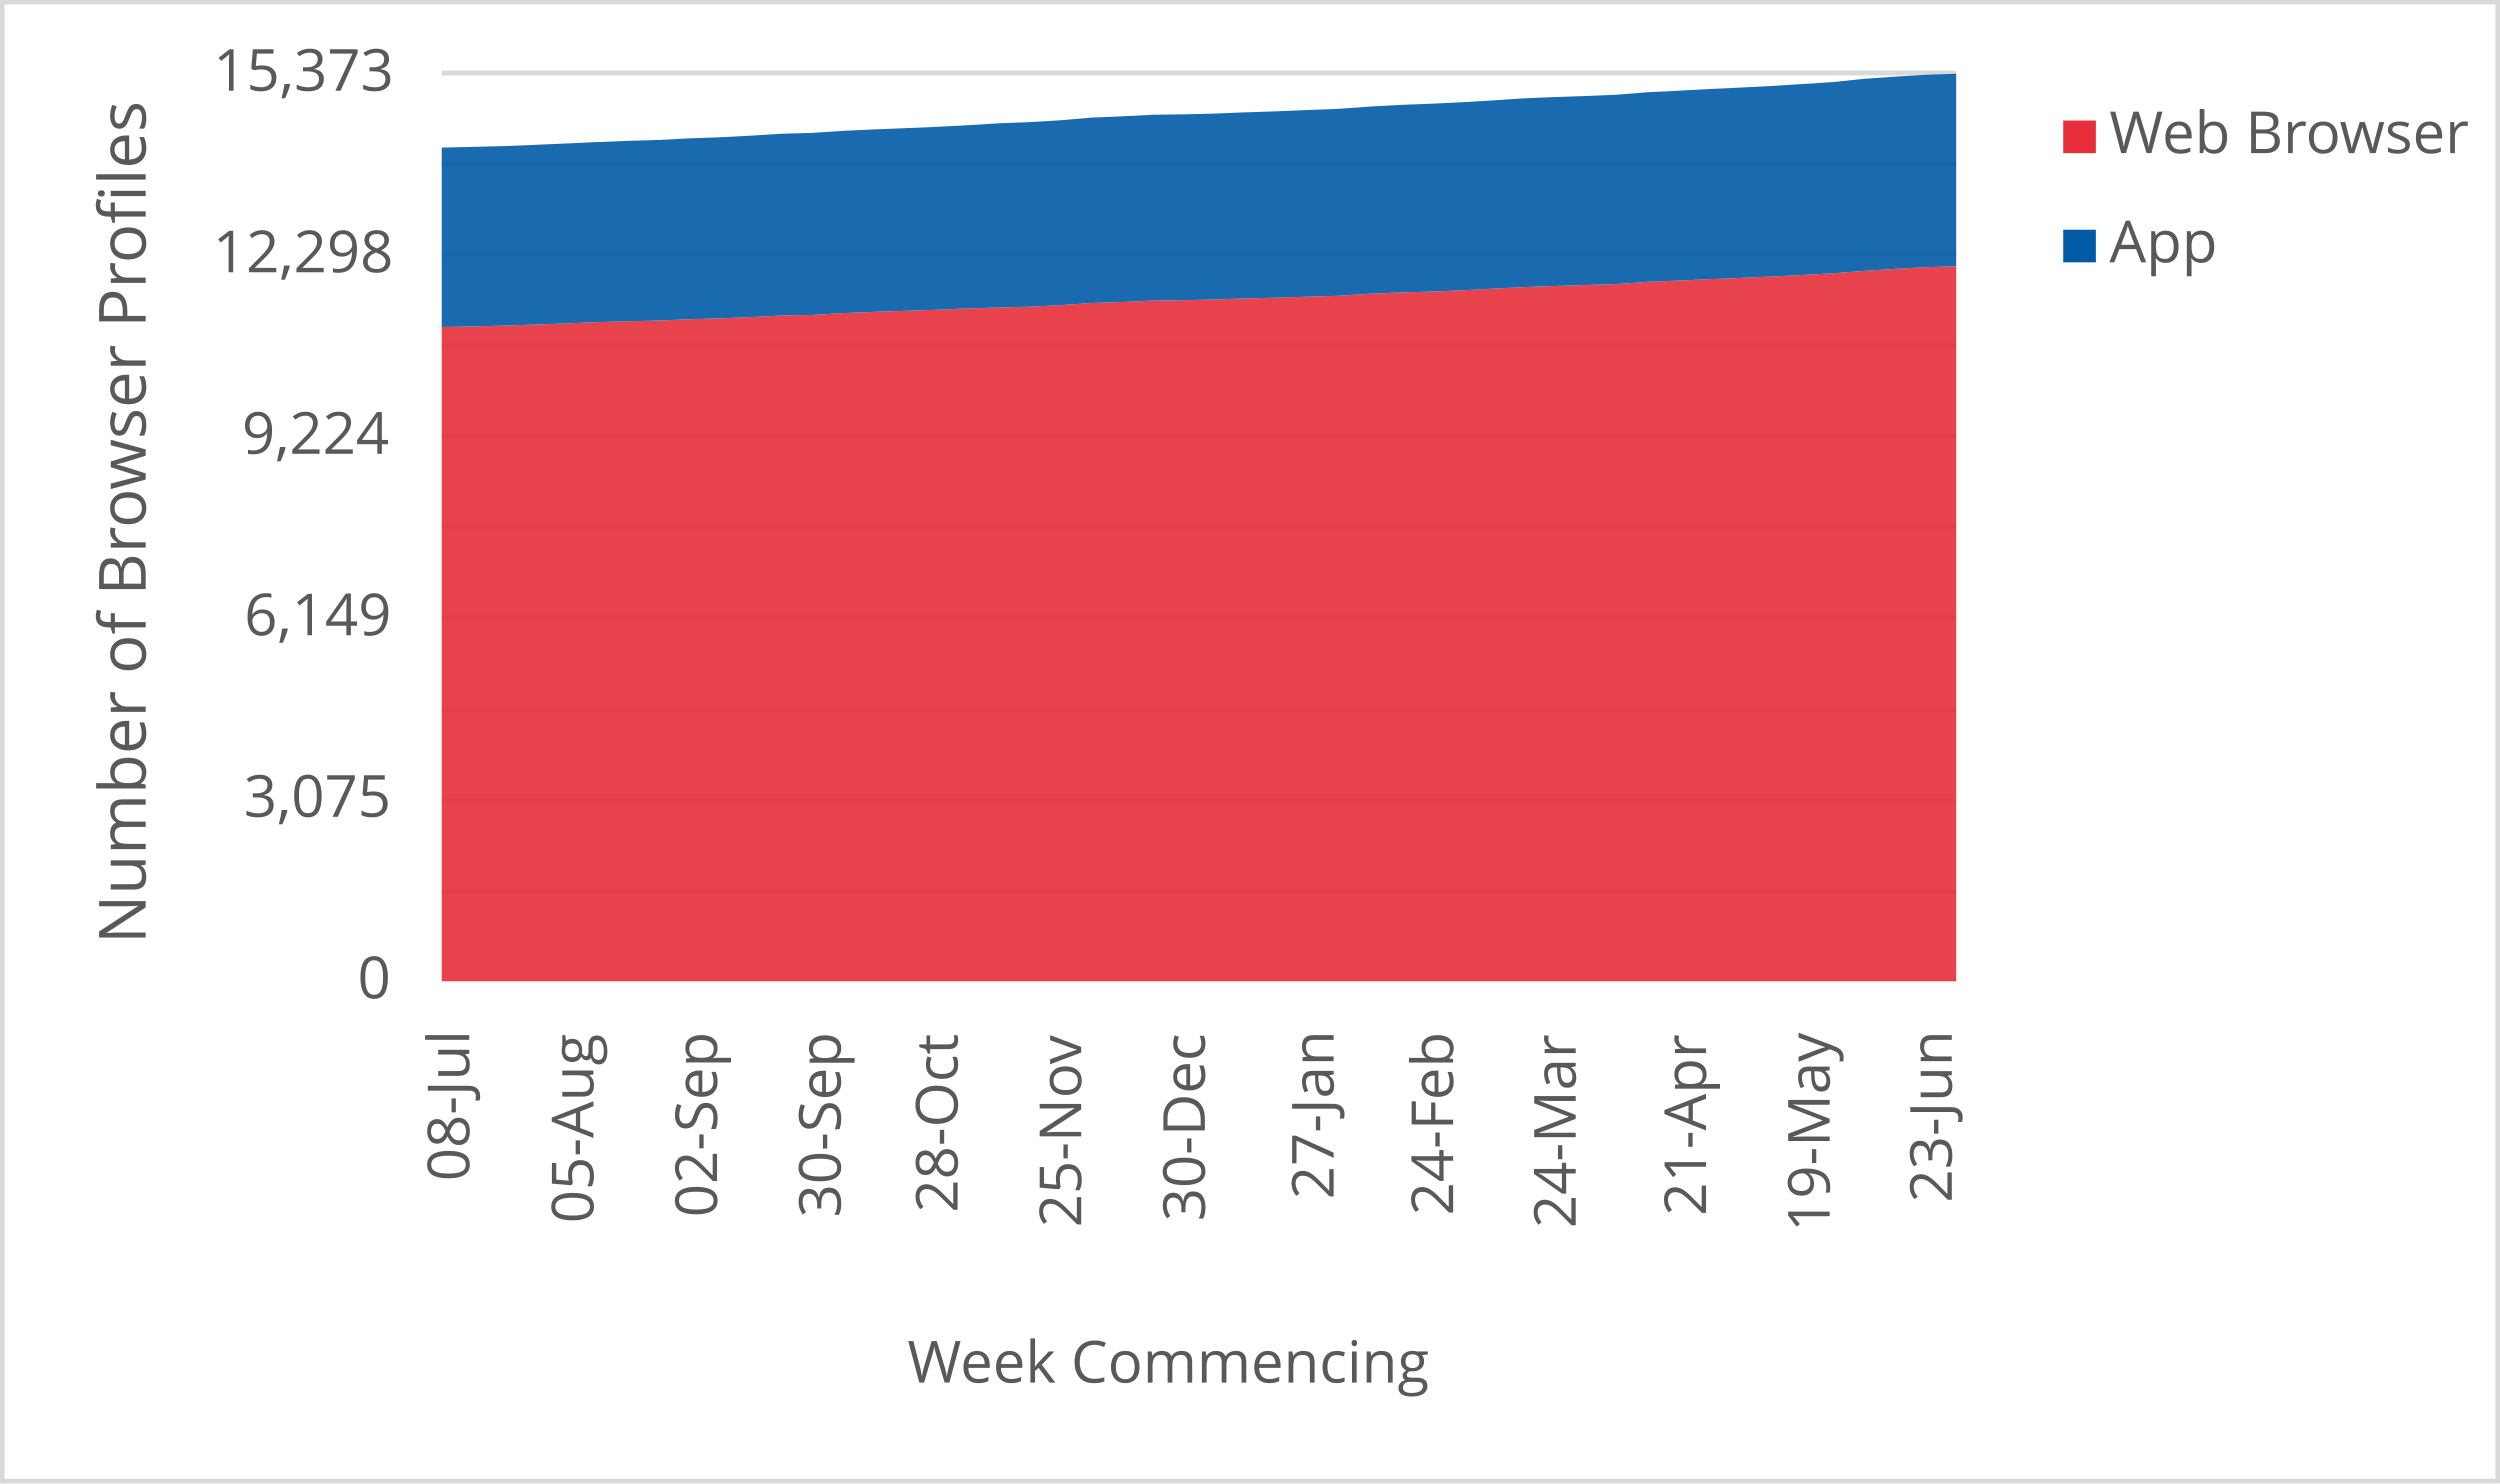
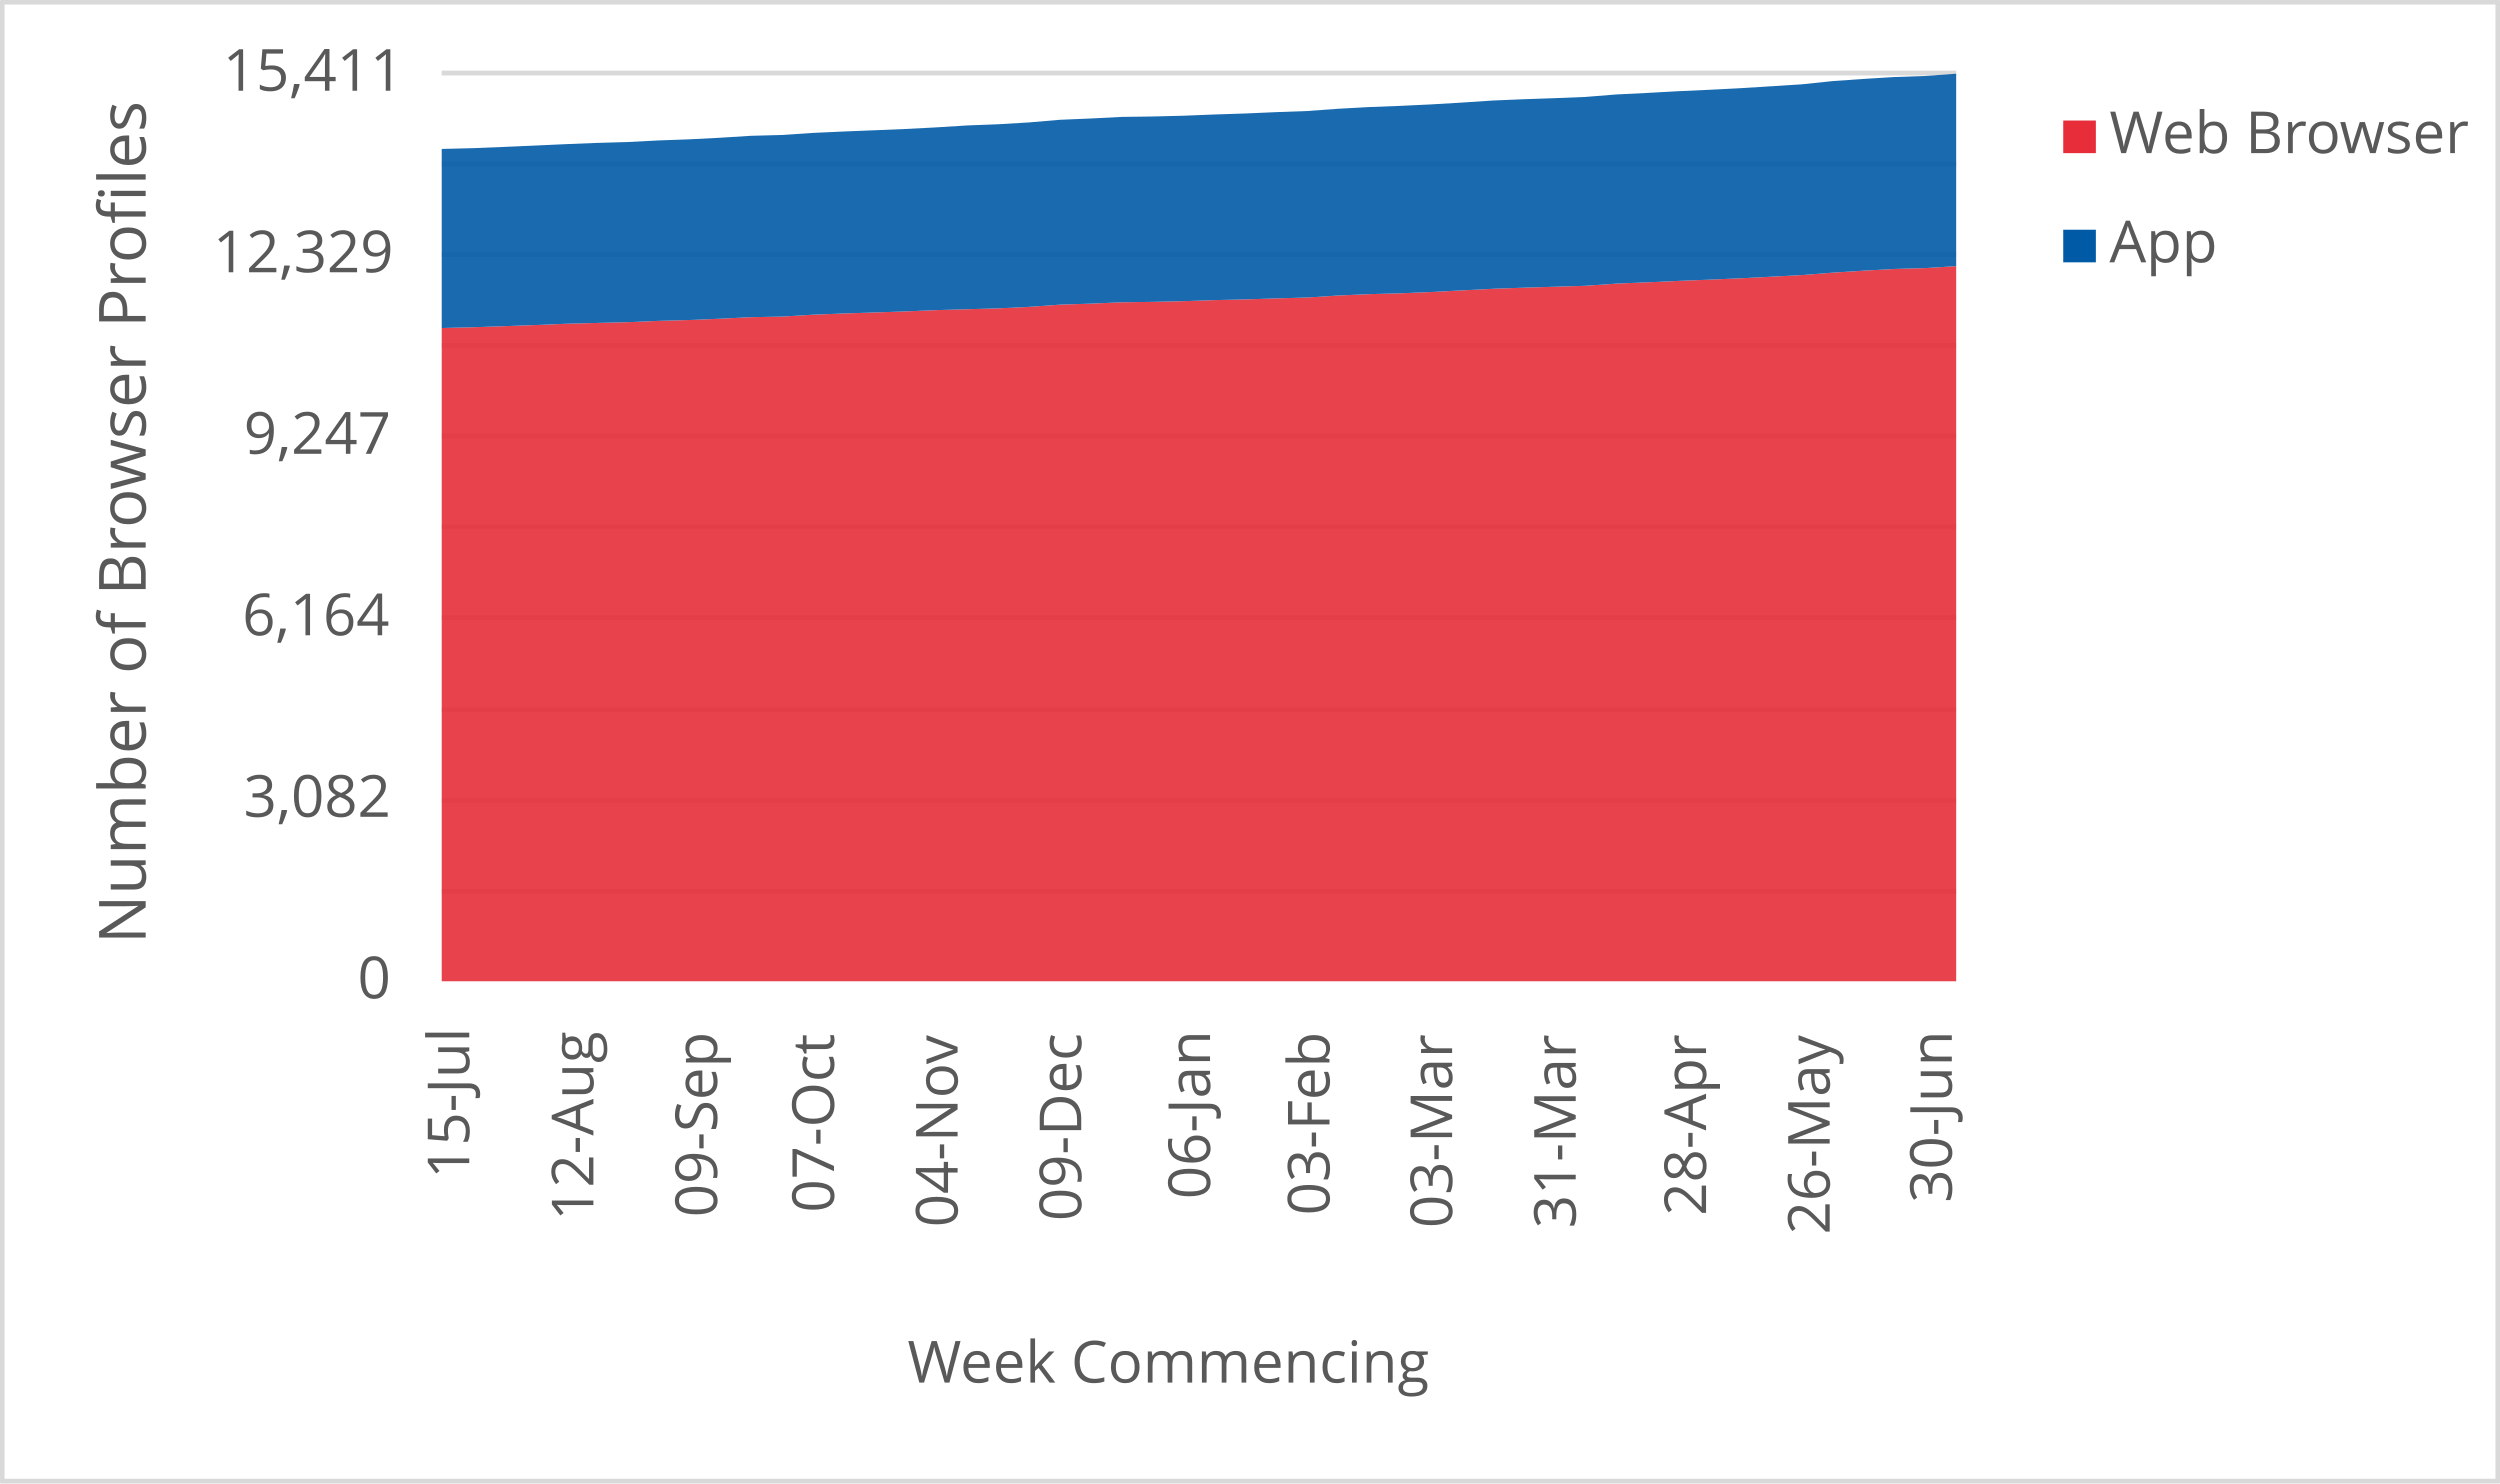
<svg xmlns="http://www.w3.org/2000/svg" width="1763" height="1046" xml:space="preserve" overflow="hidden">
  <defs>
    <clipPath id="clip0">
      <rect x="2917" y="346" width="1763" height="1046" />
    </clipPath>
  </defs>
  <g clip-path="url(#clip0)" transform="translate(-2917 -346)">
    <rect x="2918" y="347" width="1760" height="1043" fill="#FFFFFF" />
    <g>
      <path d="    M3228.5 974.532 4296.5 974.532    M3228.5 910.53 4296.5 910.53    M3228.5 846.528 4296.5 846.528    M3228.5 781.526 4296.5 781.526    M3228.5 717.524 4296.5 717.524    M3228.5 653.522 4296.5 653.522    M3228.5 589.52 4296.5 589.52    M3228.5 525.517 4296.5 525.517    M3228.5 461.515 4296.5 461.515    M3228.5 397.5 4296.5 397.5" stroke="#D9D9D9" stroke-width="3.438" stroke-linejoin="round" stroke-miterlimit="10" fill="none" />
    </g>
    <g>
      <path d="M 1038.5 4296.5 1038.5" stroke="#D9D9D9" stroke-width="3.438" stroke-linejoin="round" stroke-miterlimit="10" fill="none" fill-rule="evenodd" />
    </g>
    <g>
-       <text fill="#595959" font-family="Verdana,Open Sans,DejaVu Sans,sans-serif" font-weight="400" font-size="41" transform="matrix(6.12323e-17 -1 1 6.12323e-17 3247.929 1178.999)">08-Jul</text>
+       <text fill="#595959" font-family="Verdana,Open Sans,DejaVu Sans,sans-serif" font-weight="400" font-size="41" transform="matrix(6.12323e-17 -1 1 6.12323e-17 3247.929 1177.277)">15-Jul</text>
    </g>
    <g>
-       <text fill="#595959" font-family="Verdana,Open Sans,DejaVu Sans,sans-serif" font-weight="400" font-size="41" transform="matrix(6.12323e-17 -1 1 6.12323e-17 3335.473 1208.627)">05-Aug</text>
+       <text fill="#595959" font-family="Verdana,Open Sans,DejaVu Sans,sans-serif" font-weight="400" font-size="41" transform="matrix(6.12323e-17 -1 1 6.12323e-17 3335.453 1206.906)">12-Aug</text>
    </g>
    <g>
-       <text fill="#595959" font-family="Verdana,Open Sans,DejaVu Sans,sans-serif" font-weight="400" font-size="41" transform="matrix(6.12323e-17 -1 1 6.12323e-17 3422.657 1204.383)">02-Sep</text>
+       <text fill="#595959" font-family="Verdana,Open Sans,DejaVu Sans,sans-serif" font-weight="400" font-size="41" transform="matrix(6.12323e-17 -1 1 6.12323e-17 3422.657 1204.383)">09-Sep</text>
    </g>
    <g>
-       <text fill="#595959" font-family="Verdana,Open Sans,DejaVu Sans,sans-serif" font-weight="400" font-size="41" transform="matrix(6.12323e-17 -1 1 6.12323e-17 3509.84 1204.543)">30-Sep</text>
+       <text fill="#595959" font-family="Verdana,Open Sans,DejaVu Sans,sans-serif" font-weight="400" font-size="41" transform="matrix(6.12323e-17 -1 1 6.12323e-17 3505.116 1201.1)">07-Oct</text>
    </g>
    <g>
-       <text fill="#595959" font-family="Verdana,Open Sans,DejaVu Sans,sans-serif" font-weight="400" font-size="41" transform="matrix(6.12323e-17 -1 1 6.12323e-17 3592.299 1201.14)">28-Oct</text>
+       <text fill="#595959" font-family="Verdana,Open Sans,DejaVu Sans,sans-serif" font-weight="400" font-size="41" transform="matrix(6.12323e-17 -1 1 6.12323e-17 3592.299 1211.43)">04-Nov</text>
    </g>
    <g>
-       <text fill="#595959" font-family="Verdana,Open Sans,DejaVu Sans,sans-serif" font-weight="400" font-size="41" transform="matrix(6.12323e-17 -1 1 6.12323e-17 3679.463 1211.47)">25-Nov</text>
+       <text fill="#595959" font-family="Verdana,Open Sans,DejaVu Sans,sans-serif" font-weight="400" font-size="41" transform="matrix(6.12323e-17 -1 1 6.12323e-17 3679.483 1207.086)">09-Dec</text>
    </g>
    <g>
-       <text fill="#595959" font-family="Verdana,Open Sans,DejaVu Sans,sans-serif" font-weight="400" font-size="41" transform="matrix(6.12323e-17 -1 1 6.12323e-17 3766.667 1207.246)">30-Dec</text>
+       <text fill="#595959" font-family="Verdana,Open Sans,DejaVu Sans,sans-serif" font-weight="400" font-size="41" transform="matrix(6.12323e-17 -1 1 6.12323e-17 3770.32 1191.651)">06-Jan</text>
    </g>
    <g>
-       <text fill="#595959" font-family="Verdana,Open Sans,DejaVu Sans,sans-serif" font-weight="400" font-size="41" transform="matrix(6.12323e-17 -1 1 6.12323e-17 3857.484 1191.691)">27-Jan</text>
+       <text fill="#595959" font-family="Verdana,Open Sans,DejaVu Sans,sans-serif" font-weight="400" font-size="41" transform="matrix(6.12323e-17 -1 1 6.12323e-17 3854.561 1203.042)">03-Feb</text>
    </g>
    <g>
-       <text fill="#595959" font-family="Verdana,Open Sans,DejaVu Sans,sans-serif" font-weight="400" font-size="41" transform="matrix(6.12323e-17 -1 1 6.12323e-17 3941.745 1203.082)">24-Feb</text>
+       <text fill="#595959" font-family="Verdana,Open Sans,DejaVu Sans,sans-serif" font-weight="400" font-size="41" transform="matrix(6.12323e-17 -1 1 6.12323e-17 3941.034 1212.011)">03-Mar</text>
    </g>
    <g>
-       <text fill="#595959" font-family="Verdana,Open Sans,DejaVu Sans,sans-serif" font-weight="400" font-size="41" transform="matrix(6.12323e-17 -1 1 6.12323e-17 4028.198 1212.051)">24-Mar</text>
+       <text fill="#595959" font-family="Verdana,Open Sans,DejaVu Sans,sans-serif" font-weight="400" font-size="41" transform="matrix(6.12323e-17 -1 1 6.12323e-17 4028.198 1212.171)">31-Mar</text>
    </g>
    <g>
-       <text fill="#595959" font-family="Verdana,Open Sans,DejaVu Sans,sans-serif" font-weight="400" font-size="41" transform="matrix(6.12323e-17 -1 1 6.12323e-17 4120.106 1203.302)">21-Apr</text>
+       <text fill="#595959" font-family="Verdana,Open Sans,DejaVu Sans,sans-serif" font-weight="400" font-size="41" transform="matrix(6.12323e-17 -1 1 6.12323e-17 4120.106 1203.302)">28-Apr</text>
    </g>
    <g>
-       <text fill="#595959" font-family="Verdana,Open Sans,DejaVu Sans,sans-serif" font-weight="400" font-size="41" transform="matrix(6.12323e-17 -1 1 6.12323e-17 4207.29 1214.753)">19-May</text>
+       <text fill="#595959" font-family="Verdana,Open Sans,DejaVu Sans,sans-serif" font-weight="400" font-size="41" transform="matrix(6.12323e-17 -1 1 6.12323e-17 4207.29 1216.515)">26-May</text>
    </g>
    <g>
-       <text fill="#595959" font-family="Verdana,Open Sans,DejaVu Sans,sans-serif" font-weight="400" font-size="41" transform="matrix(6.12323e-17 -1 1 6.12323e-17 4293.402 1194.053)">23-Jun</text>
+       <text fill="#595959" font-family="Verdana,Open Sans,DejaVu Sans,sans-serif" font-weight="400" font-size="41" transform="matrix(6.12323e-17 -1 1 6.12323e-17 4293.422 1194.173)">30-Jun</text>
    </g>
    <g>
      <text fill="#595959" font-family="Verdana,Open Sans,DejaVu Sans,sans-serif" font-weight="400" font-size="41" transform="matrix(1 0 0 1 3169.141 1050)">0</text>
    </g>
    <g>
-       <text fill="#595959" font-family="Verdana,Open Sans,DejaVu Sans,sans-serif" font-weight="400" font-size="41" transform="matrix(1 0 0 1 3088.923 922)">3,075</text>
+       <text fill="#595959" font-family="Verdana,Open Sans,DejaVu Sans,sans-serif" font-weight="400" font-size="41" transform="matrix(1 0 0 1 3088.763 922)">3,082</text>
    </g>
    <g>
-       <text fill="#595959" font-family="Verdana,Open Sans,DejaVu Sans,sans-serif" font-weight="400" font-size="41" transform="matrix(1 0 0 1 3089.223 794)">6,149</text>
+       <text fill="#595959" font-family="Verdana,Open Sans,DejaVu Sans,sans-serif" font-weight="400" font-size="41" transform="matrix(1 0 0 1 3087.842 794)">6,164</text>
    </g>
    <g>
-       <text fill="#595959" font-family="Verdana,Open Sans,DejaVu Sans,sans-serif" font-weight="400" font-size="41" transform="matrix(1 0 0 1 3087.622 666)">9,224</text>
+       <text fill="#595959" font-family="Verdana,Open Sans,DejaVu Sans,sans-serif" font-weight="400" font-size="41" transform="matrix(1 0 0 1 3088.883 666)">9,247</text>
    </g>
    <g>
-       <text fill="#595959" font-family="Verdana,Open Sans,DejaVu Sans,sans-serif" font-weight="400" font-size="41" transform="matrix(1 0 0 1 3067.122 538)">12,298</text>
+       <text fill="#595959" font-family="Verdana,Open Sans,DejaVu Sans,sans-serif" font-weight="400" font-size="41" transform="matrix(1 0 0 1 3067.202 538)">12,329</text>
    </g>
    <g>
-       <text fill="#595959" font-family="Verdana,Open Sans,DejaVu Sans,sans-serif" font-weight="400" font-size="41" transform="matrix(1 0 0 1 3067.402 410)">15,373</text>
+       <text fill="#595959" font-family="Verdana,Open Sans,DejaVu Sans,sans-serif" font-weight="400" font-size="41" transform="matrix(1 0 0 1 3074.128 410)">15,411</text>
    </g>
    <g>
      <text fill="#595959" font-family="Verdana,Open Sans,DejaVu Sans,sans-serif" font-weight="400" font-size="41" transform="matrix(1 0 0 1 3556.971 1321)">Week Commencing</text>
    </g>
    <g>
      <text fill="#595959" font-family="Verdana,Open Sans,DejaVu Sans,sans-serif" font-weight="400" font-size="46" transform="matrix(6.12323e-17 -1 1 6.12323e-17 3019.73 1011.674)">Number of Browser Profiles</text>
    </g>
    <rect x="2918.5" y="347.5" width="1760" height="1043" stroke="#D9D9D9" stroke-width="3.438" stroke-linejoin="round" stroke-miterlimit="10" fill="none" />
    <g>
-       <path d="M3228.5 1038 3250.296 1038 3272.092 1038 3293.888 1038 3315.684 1038 3337.48 1038 3359.276 1038 3381.071 1038 3402.867 1038 3424.663 1038 3446.459 1038 3468.255 1038 3490.051 1038 3511.847 1038 3533.643 1038 3555.439 1038 3577.235 1038 3599.031 1038 3620.827 1038 3642.622 1038 3664.418 1038 3686.214 1038 3708.01 1038 3729.806 1038 3751.602 1038 3773.398 1038 3795.194 1038 3816.99 1038 3838.786 1038 3860.582 1038 3882.378 1038 3904.173 1038 3925.969 1038 3947.765 1038 3969.561 1038 3991.357 1038 4013.153 1038 4034.949 1038 4056.745 1038 4078.541 1038 4100.337 1038 4122.133 1038 4143.929 1038 4165.724 1038 4187.52 1038 4209.316 1038 4231.112 1038 4252.908 1038 4274.704 1038 4296.5 1038 4296.5 533.802 4274.704 534.426 4252.908 535.634 4231.112 537.049 4209.316 538.756 4187.52 539.922 4165.724 541.046 4143.929 542.003 4122.133 542.877 4100.337 543.877 4078.541 544.792 4056.745 546.333 4034.949 546.999 4013.153 547.665 3991.357 548.456 3969.561 549.58 3947.765 550.746 3925.969 551.662 3904.173 552.244 3882.378 553.202 3860.582 554.617 3838.786 555.242 3816.99 555.95 3795.194 556.449 3773.398 557.199 3751.602 557.698 3729.806 557.99 3708.01 558.947 3686.214 559.655 3664.418 561.237 3642.622 562.278 3620.827 562.902 3599.031 563.527 3577.235 564.442 3555.439 565.192 3533.643 565.9 3511.847 566.774 3490.051 568.106 3468.255 568.522 3446.459 569.605 3424.663 570.521 3402.867 571.145 3381.071 572.061 3359.276 572.602 3337.48 573.185 3315.684 574.101 3293.888 574.892 3272.092 575.641 3250.296 576.183 3228.5 576.599 3228.5 1038Z" fill="#e62d39" opacity="0.9" />
+       <path d="M3228.5 1038 3250.296 1038 3272.092 1038 3293.888 1038 3315.684 1038 3337.48 1038 3359.276 1038 3381.071 1038 3402.867 1038 3424.663 1038 3446.459 1038 3468.255 1038 3490.051 1038 3511.847 1038 3533.643 1038 3555.439 1038 3577.235 1038 3599.031 1038 3620.827 1038 3642.622 1038 3664.418 1038 3686.214 1038 3708.01 1038 3729.806 1038 3751.602 1038 3773.398 1038 3795.194 1038 3816.99 1038 3838.786 1038 3860.582 1038 3882.378 1038 3904.173 1038 3925.969 1038 3947.765 1038 3969.561 1038 3991.357 1038 4013.153 1038 4034.949 1038 4056.745 1038 4078.541 1038 4100.337 1038 4122.133 1038 4143.929 1038 4165.724 1038 4187.52 1038 4209.316 1038 4231.112 1038 4252.908 1038 4274.704 1038 4296.5 1038 4296.5 533.675 4274.704 535.045 4252.908 535.668 4231.112 536.872 4209.316 538.284 4187.52 539.987 4165.724 541.15 4143.929 542.271 4122.133 543.226 4100.337 544.098 4078.541 545.095 4056.745 546.009 4034.949 547.545 4013.153 548.21 3991.357 548.874 3969.561 549.663 3947.765 550.784 3925.969 551.947 3904.173 552.861 3882.378 553.442 3860.582 554.397 3838.786 555.809 3816.99 556.432 3795.194 557.138 3773.398 557.637 3751.602 558.384 3729.806 558.882 3708.01 559.173 3686.214 560.128 3664.418 560.834 3642.622 562.412 3620.827 563.451 3599.031 564.074 3577.235 564.697 3555.439 565.61 3533.643 566.358 3511.847 567.064 3490.051 567.936 3468.255 569.265 3446.459 569.68 3424.663 570.76 3402.867 571.673 3381.071 572.296 3359.276 573.21 3337.48 573.75 3315.684 574.331 3293.888 575.245 3272.092 576.034 3250.296 576.781 3228.5 577.321 3228.5 1038Z" fill="#e62d39" opacity="0.9" />
    </g>
    <g>
-       <path d="M3228.5 576.599 3250.296 576.183 3272.092 575.641 3293.888 574.892 3315.684 574.101 3337.48 573.185 3359.276 572.602 3381.071 572.061 3402.867 571.145 3424.663 570.521 3446.459 569.605 3468.255 568.522 3490.051 568.106 3511.847 566.774 3533.643 565.9 3555.439 565.192 3577.235 564.442 3599.031 563.527 3620.827 562.902 3642.622 562.278 3664.418 561.237 3686.214 559.655 3708.01 558.947 3729.806 557.99 3751.602 557.698 3773.398 557.199 3795.194 556.449 3816.99 555.95 3838.786 555.242 3860.582 554.617 3882.378 553.202 3904.173 552.244 3925.969 551.662 3947.765 550.746 3969.561 549.58 3991.357 548.456 4013.153 547.665 4034.949 546.999 4056.745 546.333 4078.541 544.792 4100.337 543.877 4122.133 542.877 4143.929 542.003 4165.724 541.046 4187.52 539.922 4209.316 538.756 4231.112 537.049 4252.908 535.634 4274.704 534.426 4296.5 533.802 4296.5 398 4274.704 398.749 4252.908 400.082 4231.112 401.622 4209.316 403.912 4187.52 405.286 4165.724 406.659 4143.929 407.783 4122.133 408.783 4100.337 409.99 4078.541 411.072 4056.745 412.821 4034.949 413.695 4013.153 414.444 3991.357 415.36 3969.561 416.817 3947.765 418.108 3925.969 419.149 3904.173 419.981 3882.378 421.189 3860.582 422.771 3838.786 423.562 3816.99 424.519 3795.194 425.227 3773.398 426.101 3751.602 426.642 3729.806 426.934 3708.01 428.058 3686.214 428.974 3664.418 430.847 3642.622 432.138 3620.827 432.97 3599.031 434.344 3577.235 435.468 3555.439 436.384 3533.643 437.258 3511.847 438.258 3490.051 439.715 3468.255 440.298 3446.459 441.671 3424.663 442.795 3402.867 443.586 3381.071 444.71 3359.276 445.335 3337.48 446.209 3315.684 447.208 3293.888 448.166 3272.092 449.04 3250.296 449.581 3228.5 450.081 3228.5 576.599Z" fill="#005aa6" opacity="0.9" />
+       <path d="M3228.5 577.321 3250.296 576.781 3272.092 576.034 3293.888 575.245 3315.684 574.331 3337.48 573.75 3359.276 573.21 3381.071 572.296 3402.867 571.673 3424.663 570.76 3446.459 569.68 3468.255 569.265 3490.051 567.936 3511.847 567.064 3533.643 566.358 3555.439 565.61 3577.235 564.697 3599.031 564.074 3620.827 563.451 3642.622 562.412 3664.418 560.834 3686.214 560.128 3708.01 559.173 3729.806 558.882 3751.602 558.384 3773.398 557.637 3795.194 557.138 3816.99 556.432 3838.786 555.809 3860.582 554.397 3882.378 553.442 3904.173 552.861 3925.969 551.947 3947.765 550.784 3969.561 549.663 3991.357 548.874 4013.153 548.21 4034.949 547.545 4056.745 546.009 4078.541 545.095 4100.337 544.098 4122.133 543.226 4143.929 542.271 4165.724 541.15 4187.52 539.987 4209.316 538.284 4231.112 536.872 4252.908 535.668 4274.704 535.045 4296.5 533.675 4296.5 398 4274.704 399.578 4252.908 400.326 4231.112 401.655 4209.316 403.191 4187.52 405.475 4165.724 406.846 4143.929 408.216 4122.133 409.337 4100.337 410.334 4078.541 411.538 4056.745 412.618 4034.949 414.362 4013.153 415.234 3991.357 415.982 3969.561 416.896 3947.765 418.349 3925.969 419.636 3904.173 420.675 3882.378 421.505 3860.582 422.71 3838.786 424.288 3816.99 425.077 3795.194 426.032 3773.398 426.738 3751.602 427.61 3729.806 428.15 3708.01 428.441 3686.214 429.562 3664.418 430.476 3642.622 432.344 3620.827 433.632 3599.031 434.462 3577.235 435.833 3555.439 436.954 3533.643 437.868 3511.847 438.74 3490.051 439.736 3468.255 441.19 3446.459 441.771 3424.663 443.142 3402.867 444.263 3381.071 445.052 3359.276 446.173 3337.48 446.796 3315.684 447.668 3293.888 448.665 3272.092 449.62 3250.296 450.492 3228.5 451.032 3228.5 577.321Z" fill="#005aa6" opacity="0.9" />
    </g>
    <g>
      <rect x="4372" y="431" width="23" height="23" fill="#e62d39" />
    </g>
    <g>
      <text fill="#595959" font-family="Verdana,Open Sans,DejaVu Sans,sans-serif" font-weight="400" font-size="41" transform="matrix(1 0 0 1 4404.56 454)">Web Browser</text>
    </g>
    <g>
      <rect x="4372" y="508" width="23" height="23" fill="#005aa6" />
    </g>
    <g>
      <text fill="#595959" font-family="Verdana,Open Sans,DejaVu Sans,sans-serif" font-weight="400" font-size="41" transform="matrix(1 0 0 1 4404.56 531)">App</text>
    </g>
  </g>
</svg>
